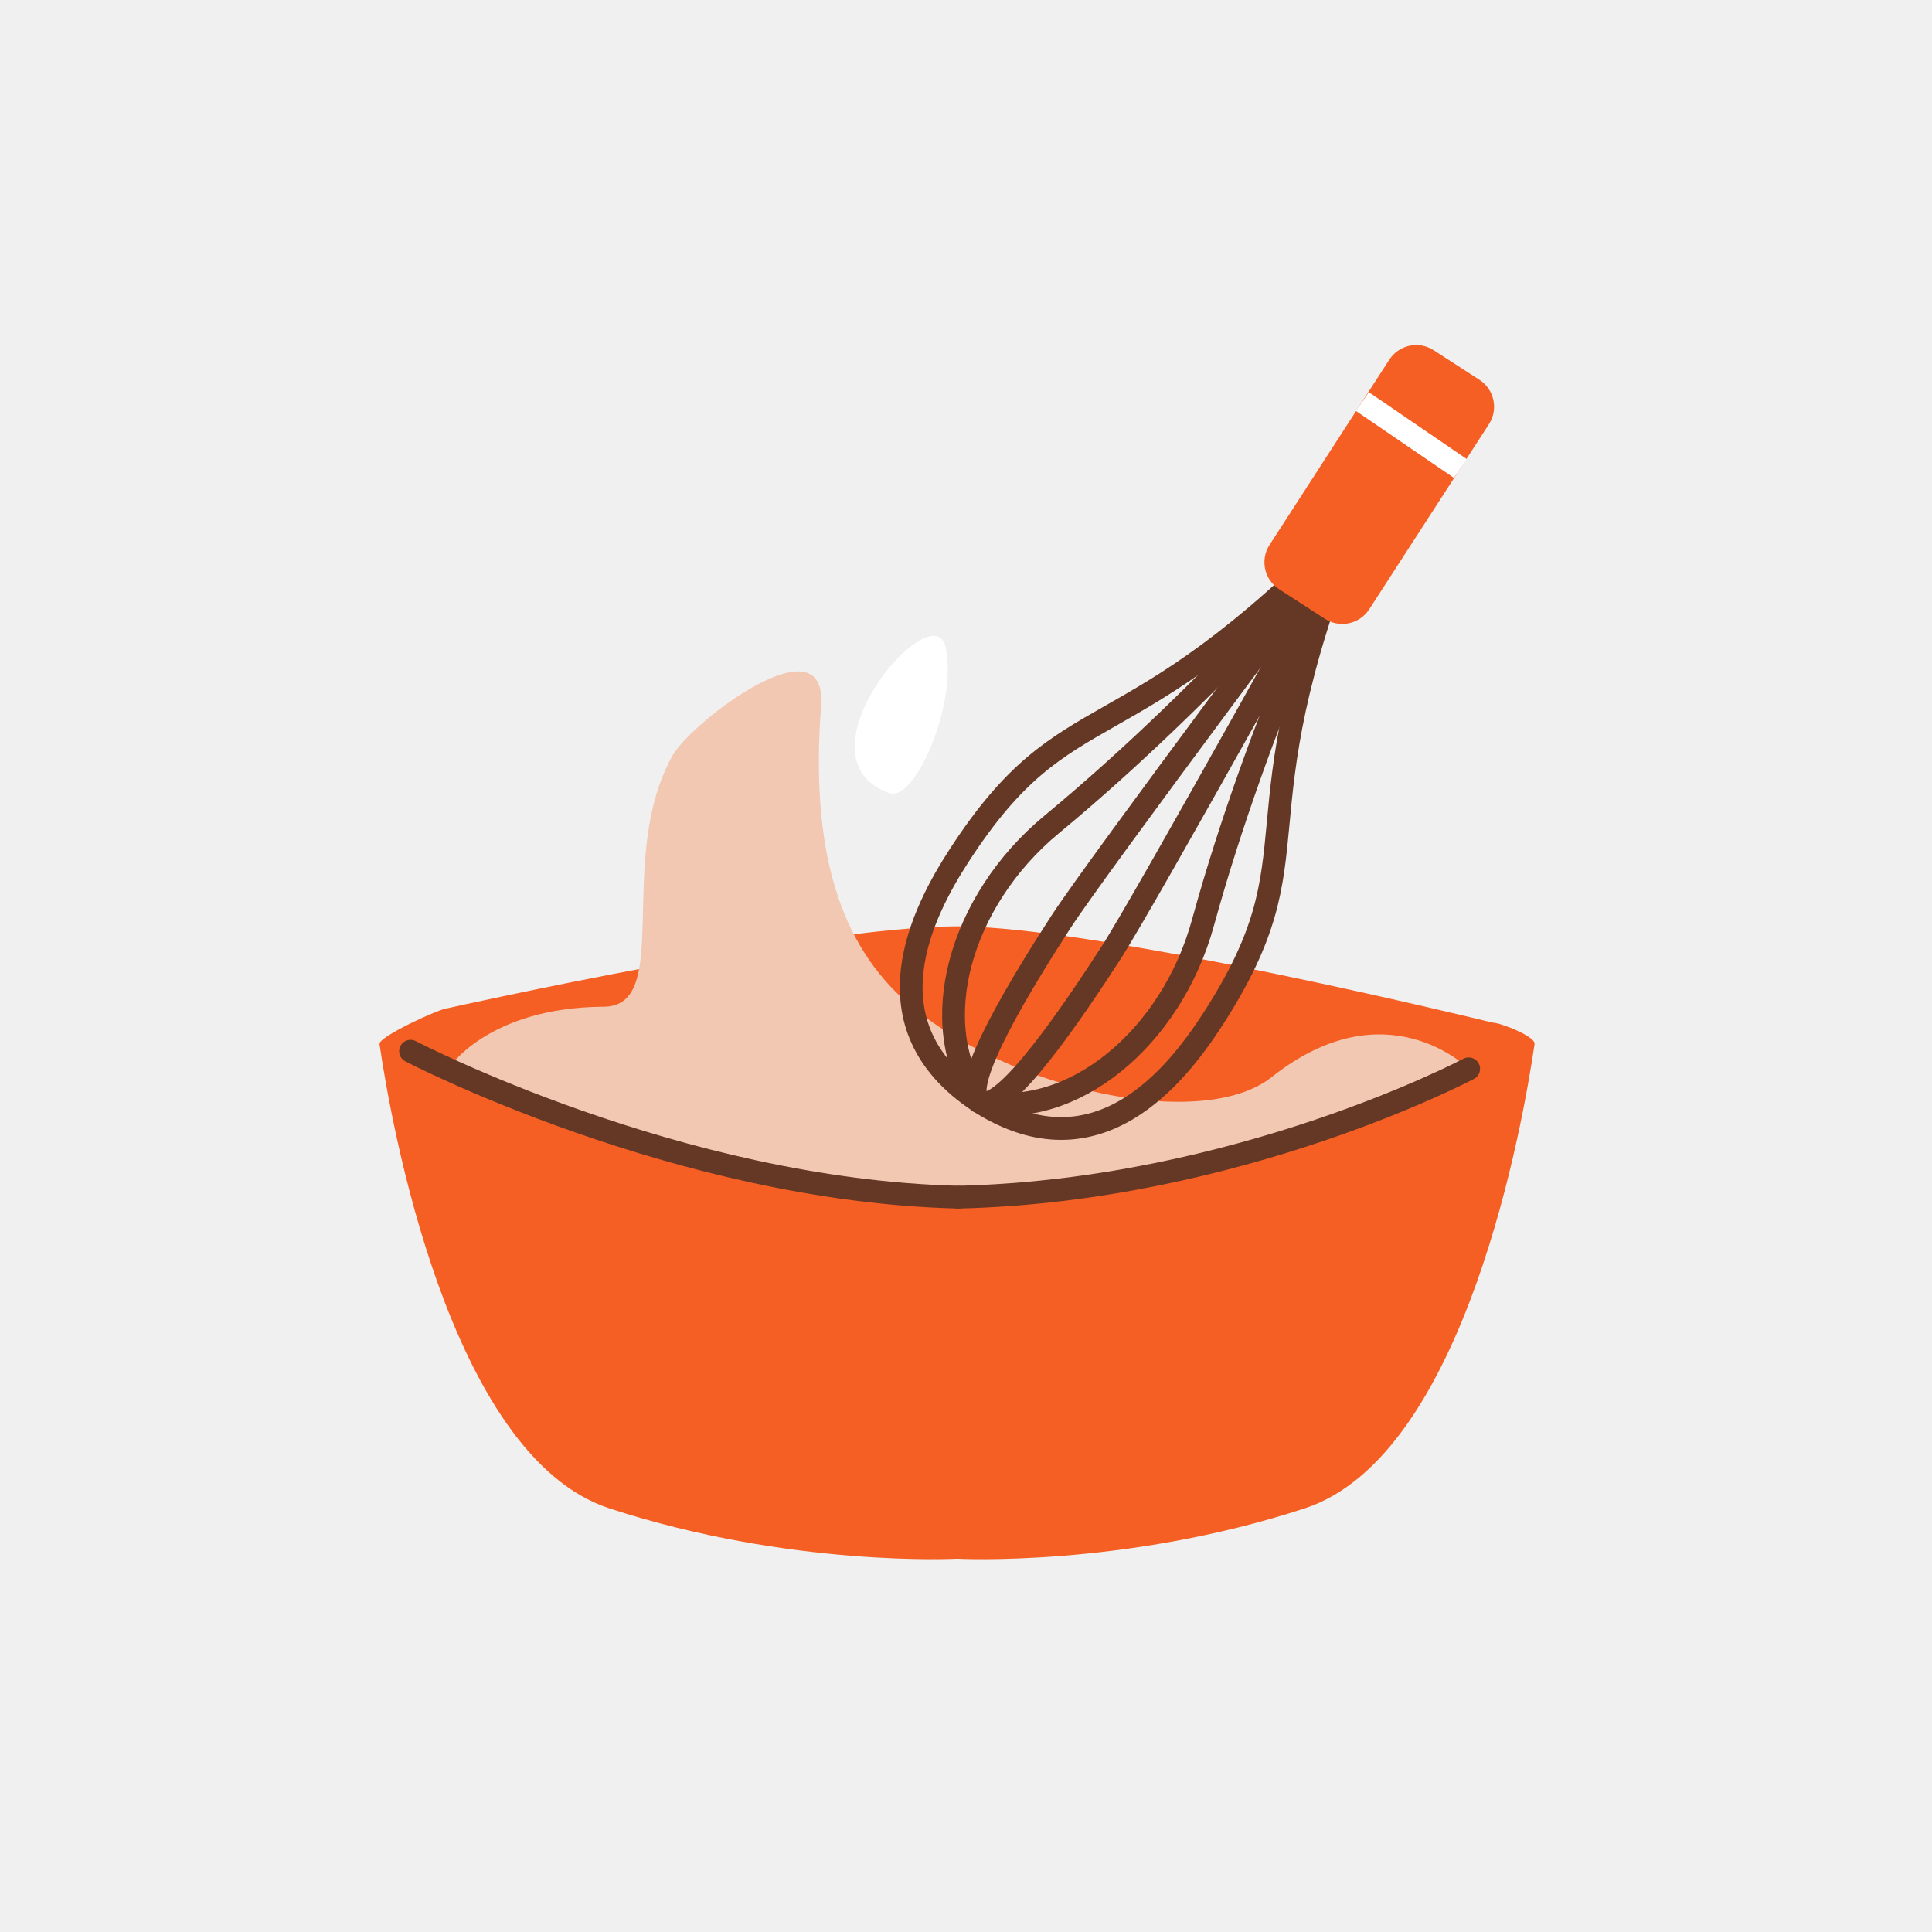
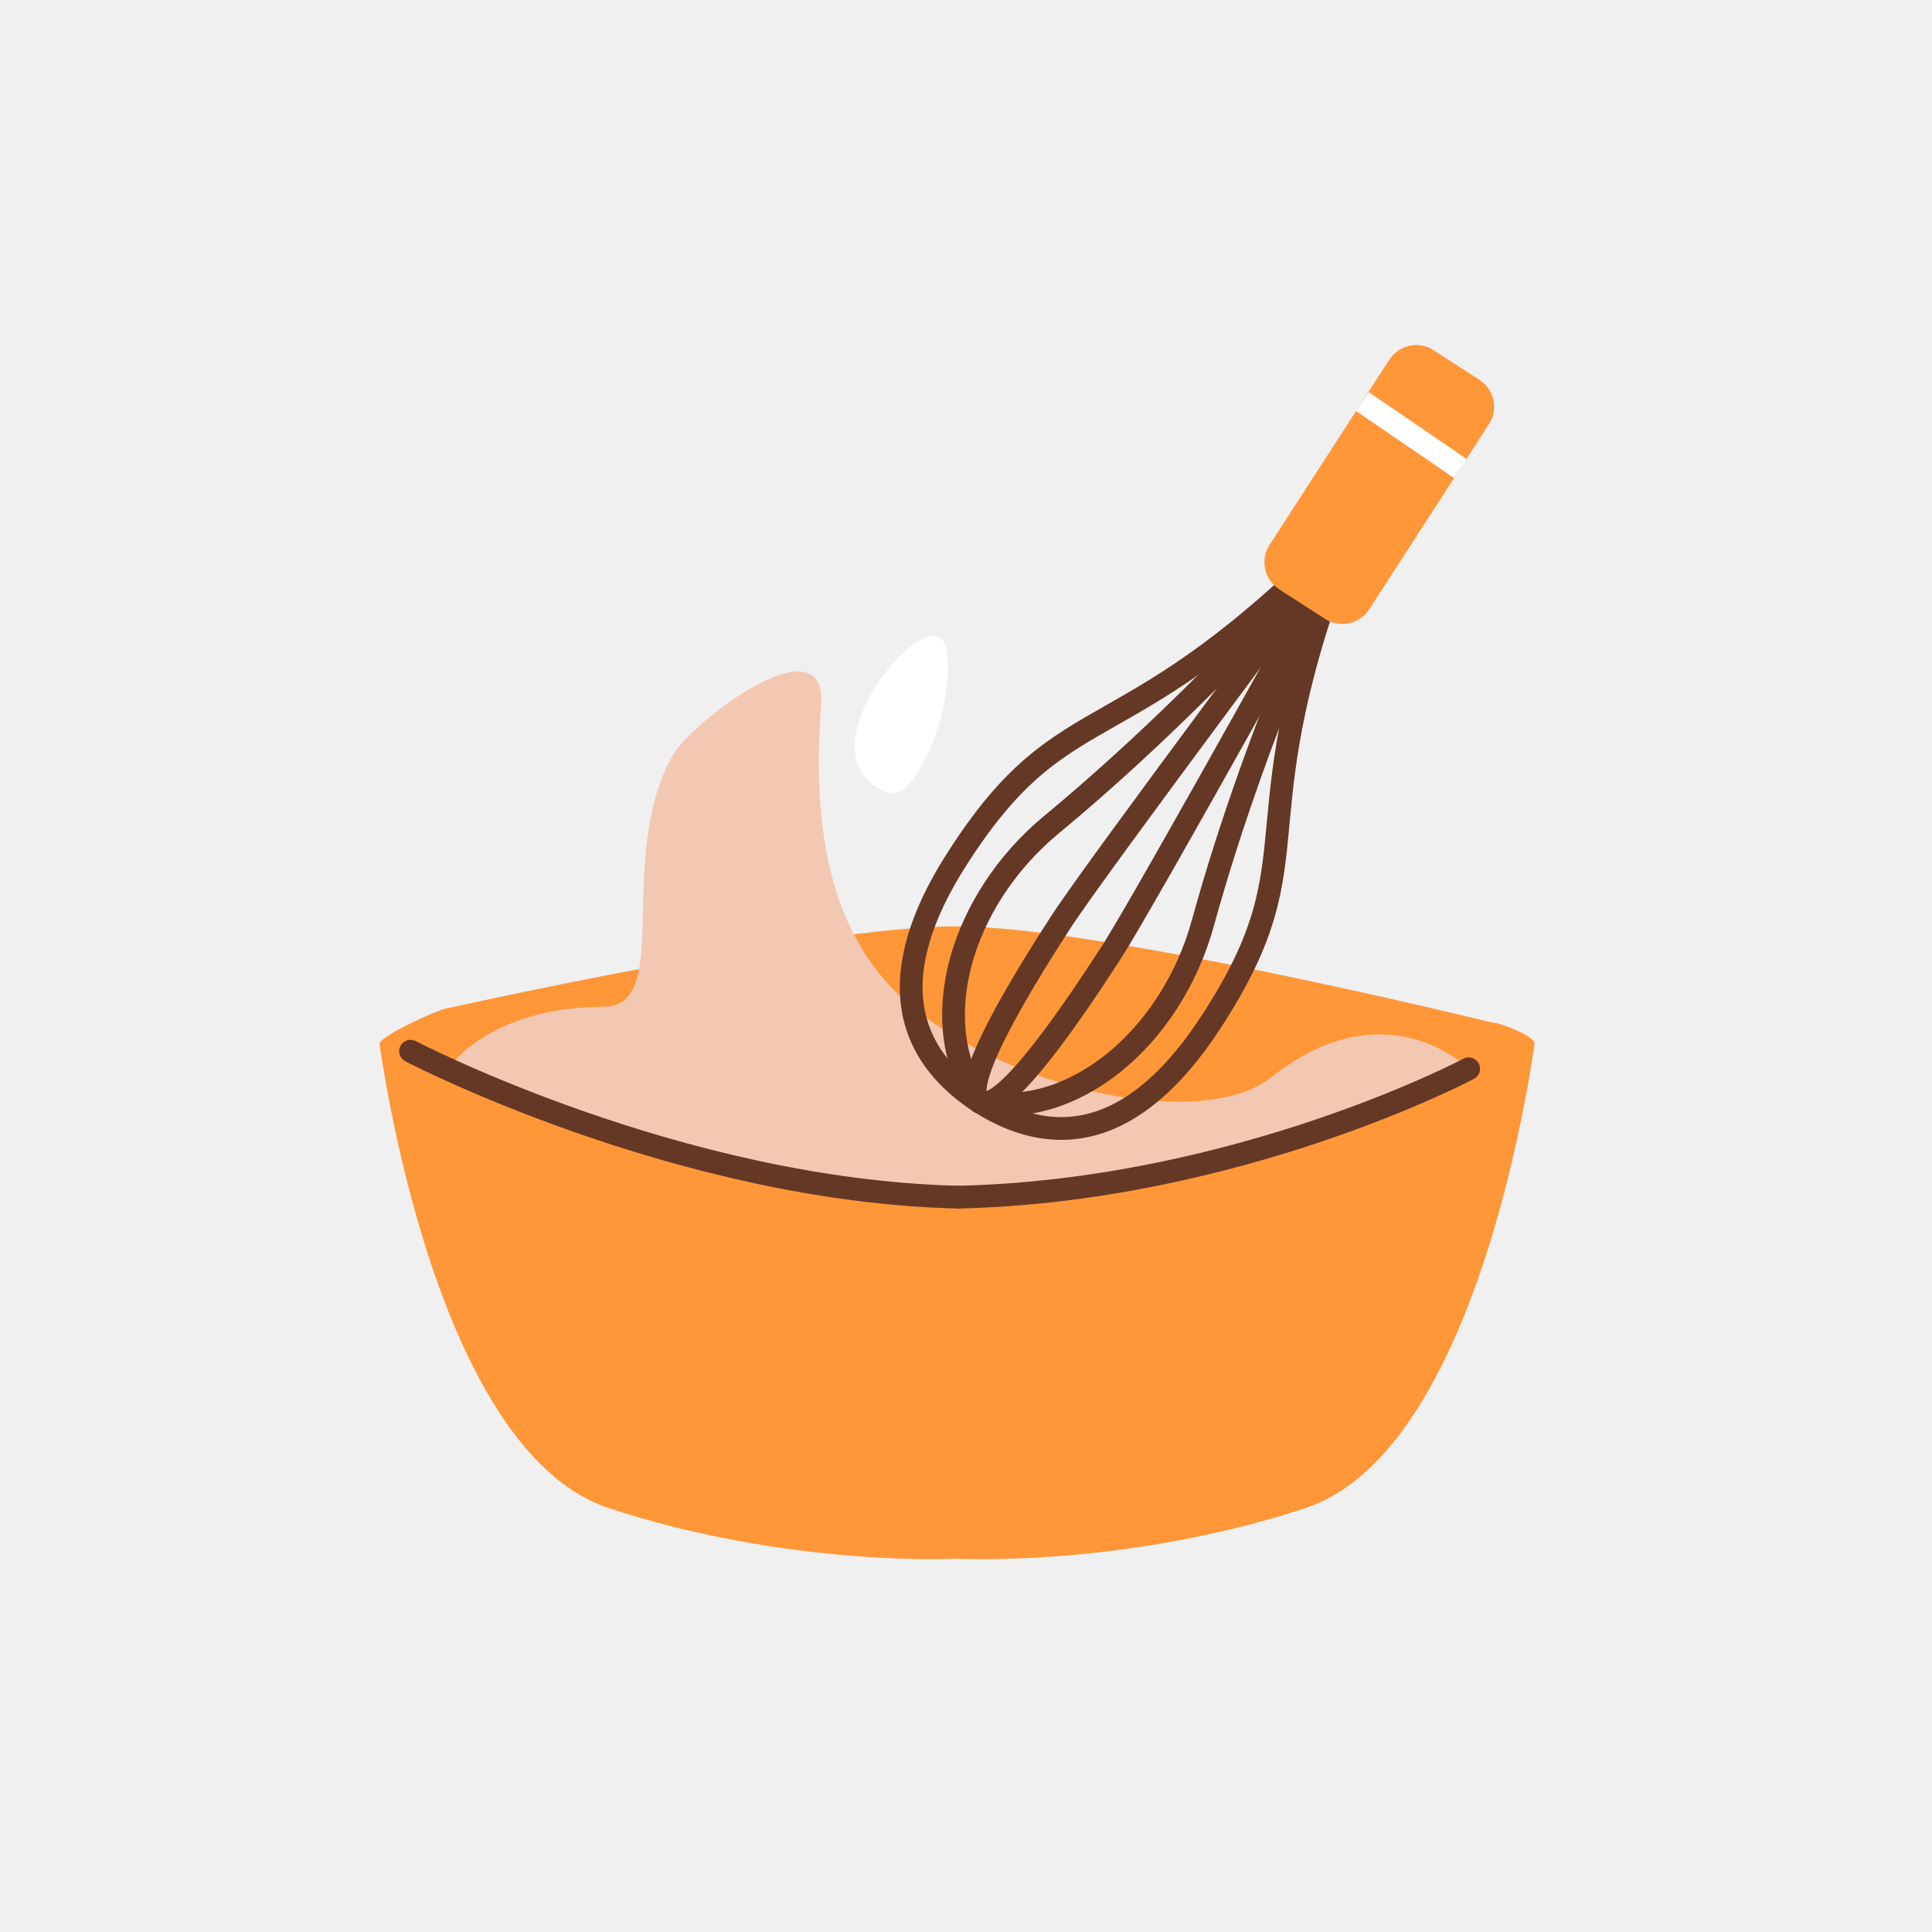
<svg xmlns="http://www.w3.org/2000/svg" width="56" height="56" viewBox="0 0 56 56" fill="none">
  <g clip-path="url(#clip0_255_1329)">
-     <path d="M27.75 26.85C23.58 26.85 12.99 29.22 12.99 29.22C12.77 29.22 10.97 30.05 11 30.26C11.31 32.39 12.99 42.19 17.66 43.72C22.92 45.44 27.74 45.18 27.74 45.18C27.74 45.18 32.57 45.44 37.82 43.72C42.5 42.19 44.17 32.39 44.48 30.26C44.51 30.04 43.48 29.64 43.26 29.64C43.26 29.64 31.9 26.85 27.73 26.85H27.75Z" fill="#F55F24" />
+     <path d="M27.75 26.85C23.58 26.85 12.99 29.22 12.99 29.22C12.77 29.22 10.97 30.05 11 30.26C11.31 32.39 12.99 42.19 17.66 43.72C22.92 45.44 27.74 45.18 27.74 45.18C27.74 45.18 32.57 45.44 37.82 43.72C42.5 42.19 44.17 32.39 44.48 30.26C44.51 30.04 43.48 29.64 43.26 29.64C43.26 29.64 31.9 26.85 27.73 26.85H27.75Z" fill="#FF9739" />
    <path d="M12.99 30.98C12.99 30.98 14.12 29.2 17.5 29.18C19.53 29.17 17.82 24.86 19.5 21.89C20.06 20.91 23.99 17.92 23.8 20.46C23.48 24.66 24.35 27.39 26.33 29.09C29.25 31.6 34.86 32.81 36.86 31.22C40.18 28.59 42.56 30.97 42.56 30.97L39.93 32.1L33.51 34L28.19 34.67L23.48 34.3L16.71 32.58L12.99 30.97V30.98Z" fill="#F3C8B3" />
    <path d="M11.9 30.47C11.9 30.47 19.64 34.51 27.78 34.7" stroke="#653825" stroke-width="0.66" stroke-miterlimit="10" stroke-linecap="round" />
    <path d="M42.57 30.98C42.57 30.98 35.91 34.51 27.78 34.7" stroke="#653825" stroke-width="0.66" stroke-miterlimit="10" stroke-linecap="round" />
    <path d="M39.18 15.26C39.18 15.26 31.79 25.12 30.76 26.71C29.73 28.3 27.75 31.48 28.39 31.94" stroke="#653825" stroke-width="0.66" stroke-miterlimit="10" stroke-linecap="round" />
    <path d="M39.18 15.27C39.18 15.27 33.22 26.05 32.19 27.64C31.16 29.23 29.08 32.34 28.4 31.94" stroke="#653825" stroke-width="0.66" stroke-miterlimit="10" stroke-linecap="round" />
    <path d="M39.17 15.26C39.17 15.26 35.22 19.98 30.48 23.9C27.8 26.12 26.82 29.7 28.39 31.93" stroke="#653825" stroke-width="0.66" stroke-miterlimit="10" stroke-linecap="round" />
    <path d="M39.19 15.27C39.19 15.27 36.5 20.81 34.87 26.74C33.95 30.1 31.08 32.46 28.4 31.94" stroke="#653825" stroke-width="0.66" stroke-miterlimit="10" stroke-linecap="round" />
    <path d="M39.16 15.26C32.53 22.09 30.98 19.89 27.8 24.8C26.77 26.39 25.01 29.71 28.38 31.93" stroke="#653825" stroke-width="0.66" stroke-miterlimit="10" stroke-linecap="round" />
    <path d="M39.19 15.27C35.68 24.12 38.33 24.63 35.15 29.55C34.12 31.14 31.82 34.11 28.41 31.95" stroke="#653825" stroke-width="0.66" stroke-miterlimit="10" stroke-linecap="round" />
-     <path d="M42.882 11.009L41.555 10.151C41.124 9.872 40.548 9.995 40.269 10.427L36.799 15.793C36.52 16.224 36.644 16.799 37.075 17.078L38.402 17.936C38.833 18.215 39.409 18.092 39.688 17.66L43.158 12.295C43.437 11.863 43.313 11.288 42.882 11.009Z" fill="#F55F24" />
+     <path d="M42.882 11.009L41.555 10.151C41.124 9.872 40.548 9.995 40.269 10.427L36.799 15.793C36.52 16.224 36.644 16.799 37.075 17.078L38.402 17.936C38.833 18.215 39.409 18.092 39.688 17.66L43.158 12.295C43.437 11.863 43.313 11.288 42.882 11.009Z" fill="#FF9739" />
    <path d="M25.78 22.99C22.91 21.97 27.06 17.14 27.41 18.76C27.76 20.38 26.53 23.25 25.78 22.99Z" fill="white" />
    <path d="M39.49 11.64L42.33 13.58" stroke="white" stroke-width="0.66" stroke-miterlimit="10" />
  </g>
  <defs>
    <clipPath id="clip0_255_1329">
      <rect width="33.49" height="35.2" fill="white" transform="translate(11 10)" />
    </clipPath>
  </defs>
</svg>
